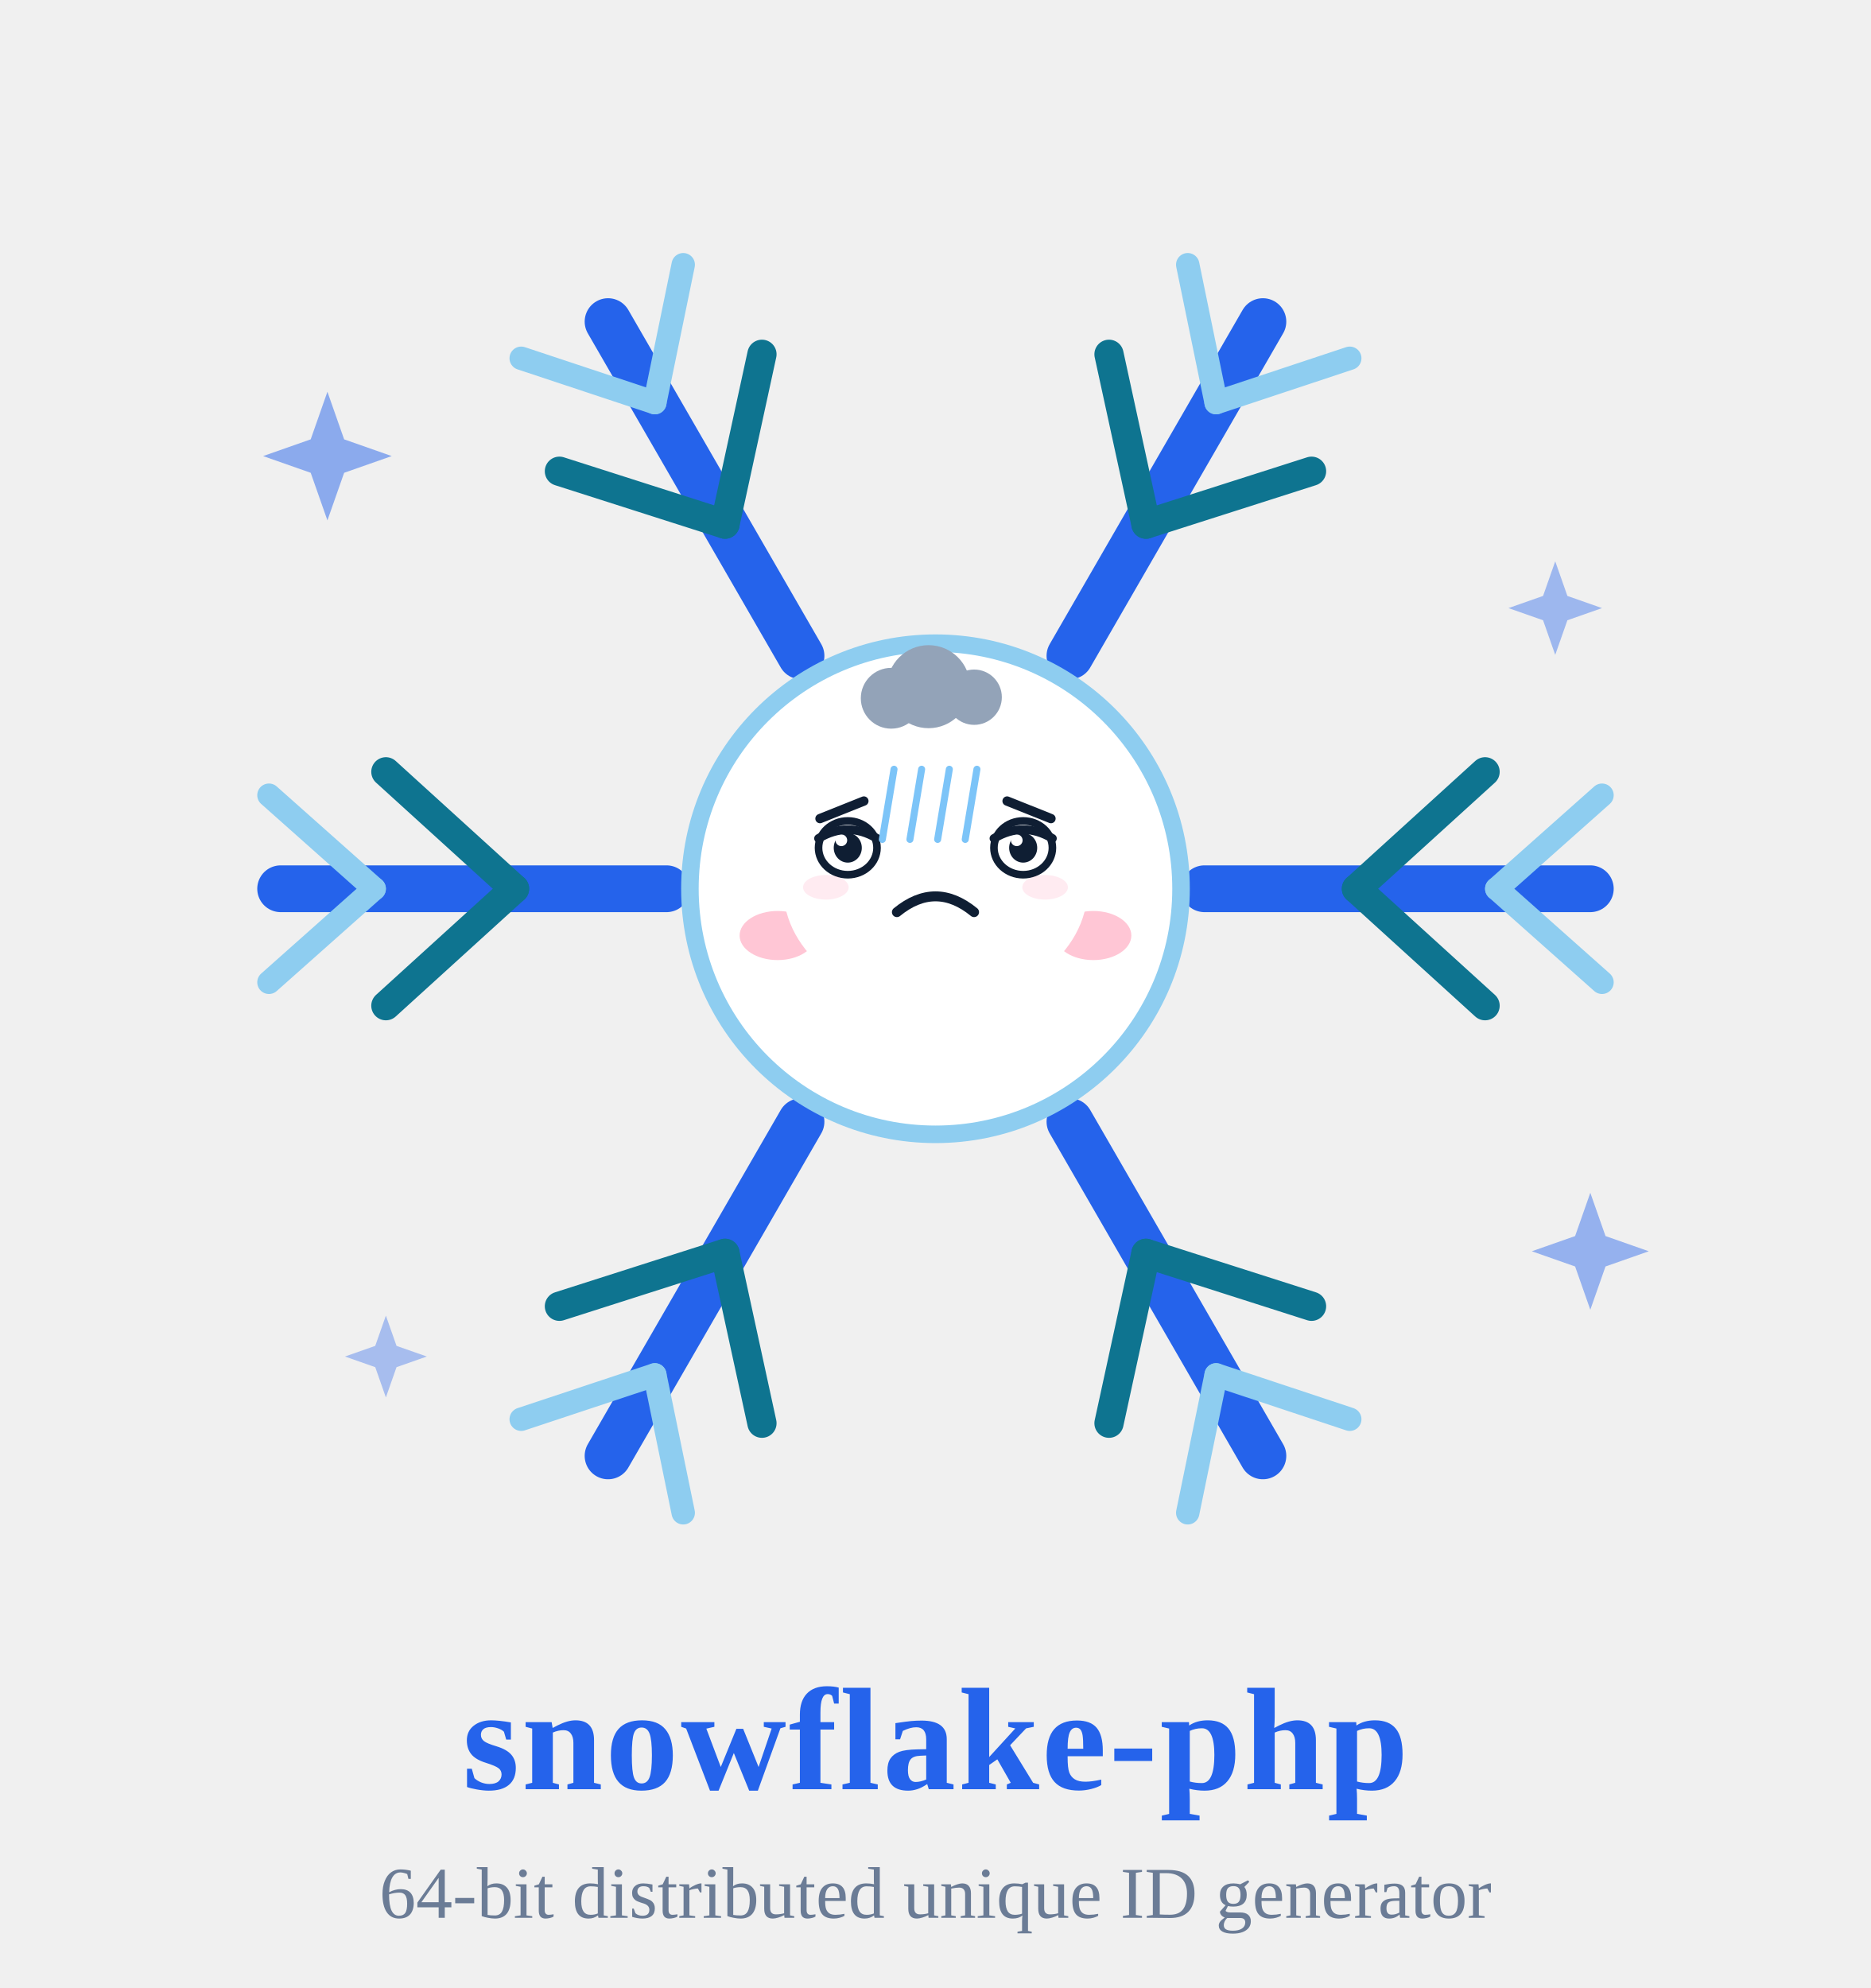
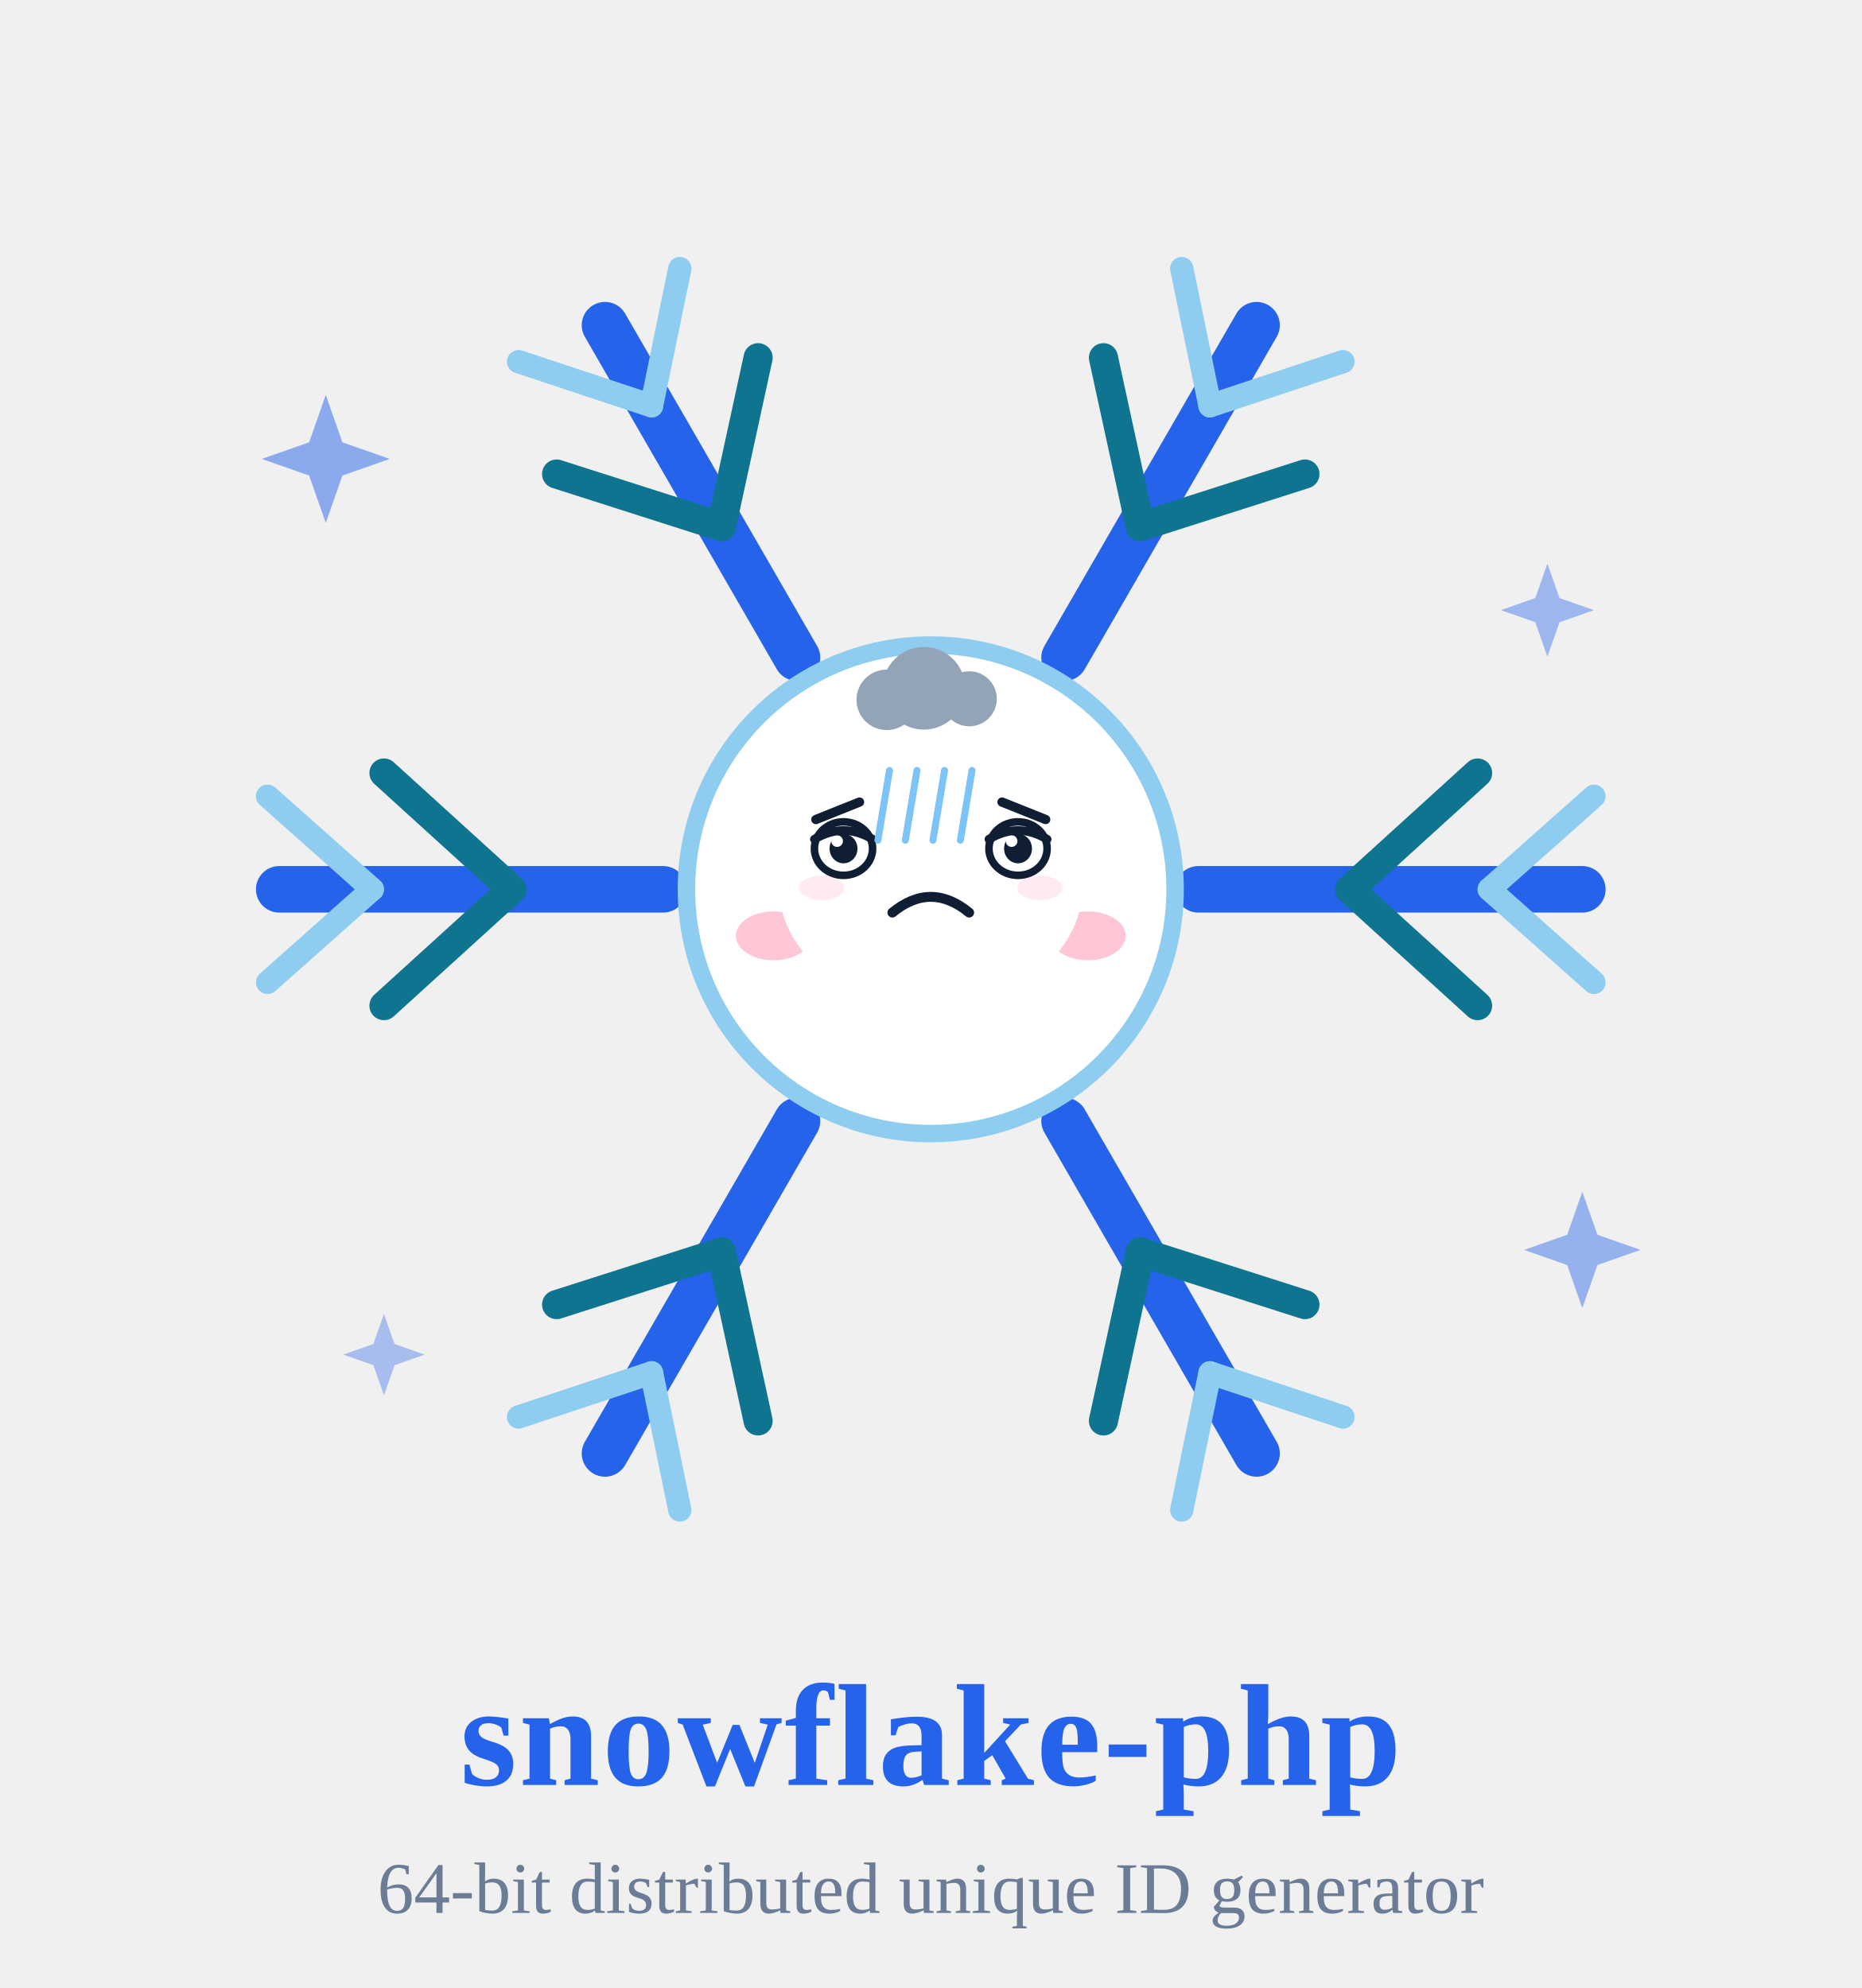
- <svg xmlns="http://www.w3.org/2000/svg" viewBox="0 0 320 340" width="320" height="340" role="img" aria-label="雪花精灵 · 沮丧 Depressed">
+ <svg xmlns="http://www.w3.org/2000/svg" viewBox="0 0 320 340" width="88" height="94" role="img" aria-label="雪花精灵 · 沮丧 Depressed">
  <style>
.ex-motion { animation: ex-slump 4.2s ease-in-out infinite; transform-box: fill-box; transform-origin: 50% 50%; }
.ex-anim-tear { animation: ex-tear 1.8s ease-in infinite; transform-box: fill-box; transform-origin: center; }
.ex-anim-sweat { animation: ex-tear 1.5s ease-in infinite; transform-box: fill-box; transform-origin: center; }
.ex-anim-heart { animation: ex-heart 2.2s ease-out infinite; transform-box: fill-box; transform-origin: center; }
.ex-anim-spark { animation: ex-spark 1.9s ease-in-out infinite; transform-box: fill-box; transform-origin: center; }
.ex-anim-rain { animation: ex-rain 1.4s linear infinite; transform-box: fill-box; transform-origin: center; }
.ex-anim-confetti { animation: ex-confetti 2.4s linear infinite; transform-box: fill-box; transform-origin: center; }
.ex-anim-pulse { animation: ex-pulse 1.6s ease-in-out infinite; transform-box: fill-box; transform-origin: center; }
.ex-anim-knock { animation: ex-knock 0.55s ease-in-out infinite; transform-box: fill-box; transform-origin: center; }
.ex-anim-knockline { animation: ex-knockline 0.55s ease-out infinite; transform-box: fill-box; transform-origin: center; }
.ex-anim-palm { animation: ex-palm 0.9s ease-in-out infinite; transform-box: fill-box; transform-origin: center; }
.ex-anim-steam { animation: ex-steam 1.8s ease-out infinite; transform-box: fill-box; transform-origin: center; }
.ex-anim-shock { animation: ex-shock 0.5s ease-in-out infinite; transform-box: fill-box; transform-origin: center; }
.ex-anim-please { animation: ex-please 1.4s ease-in-out infinite; transform-box: fill-box; transform-origin: center; }
.ex-anim-drift { animation: ex-drift 4.5s ease-in-out infinite; transform-box: fill-box; transform-origin: center; }
@keyframes ex-slump { 0%,100% { transform: translateY(0); } 50% { transform: translateY(1.6px); } }
@keyframes ex-tear { 0% { transform: translateY(0); opacity: 0; } 18% { opacity: 1; } 100% { transform: translateY(8px); opacity: 0; } }
@keyframes ex-heart { 0% { transform: translateY(0) scale(.65); opacity: 0; } 20% { opacity: 1; } 100% { transform: translateY(-10px) scale(1.15); opacity: 0; } }
@keyframes ex-spark { 0%,100% { transform: scale(.6) rotate(0deg); opacity: .3; } 50% { transform: scale(1.15) rotate(25deg); opacity: 1; } }
@keyframes ex-rain { 0% { transform: translateY(0); opacity: 0; } 20% { opacity: 1; } 100% { transform: translateY(8px); opacity: 0; } }
@keyframes ex-confetti { 0% { transform: translateY(-4px) rotate(0deg); opacity: 1; } 100% { transform: translateY(14px) rotate(200deg); opacity: 0; } }
@keyframes ex-pulse { 0%,100% { transform: scale(1); opacity: .35; } 50% { transform: scale(1.18); opacity: .7; } }
@keyframes ex-knock { 0%,100% { transform: translateX(3px); } 35% { transform: translateX(0); } }
@keyframes ex-knockline { 0%,100% { transform: scaleX(.6); opacity: .35; } 35% { transform: scaleX(1); opacity: 1; } }
@keyframes ex-palm { 0%,100% { transform: translateY(0) rotate(0deg); } 50% { transform: translateY(-1px) rotate(-4deg); } }
@keyframes ex-steam { 0% { transform: translateY(0); opacity: .7; } 100% { transform: translateY(-7px); opacity: 0; } }
@keyframes ex-shock { 0%,100% { transform: scaleX(.7); opacity: .4; } 50% { transform: scaleX(1.25); opacity: 1; } }
@keyframes ex-please { 0%,100% { transform: translateY(0); } 50% { transform: translateY(-1.5px); } }
@keyframes ex-drift { 0%,100% { transform: translateY(0); } 50% { transform: translateY(-1.5px); } }
@media (prefers-reduced-motion: reduce) {
  .ex-motion, [class*="ex-anim-"] { animation: none !important; }
}
</style>
  <g class="ex-motion ex-depressed">
    <g class="ex-base">
      <defs>
</defs>
      <g opacity="0.9">
        <path d="M56,67 L58.86,75.14 L67,78 L58.86,80.86 L56,89 L53.14,80.86 L45,78 L53.14,75.14 Z" fill="#2563eb" opacity="0.55" />
        <path d="M266,96 L268.08,101.92 L274,104 L268.08,106.08 L266,112 L263.92,106.08 L258,104 L263.92,101.92 Z" fill="#2563eb" opacity="0.45" />
        <path d="M66,225 L67.82,230.18 L73,232 L67.82,233.82 L66,239 L64.18,233.82 L59,232 L64.18,230.18 Z" fill="#2563eb" opacity="0.4" />
        <path d="M272,204 L274.6,211.4 L282,214 L274.6,216.6 L272,224 L269.4,216.6 L262,214 L269.4,211.4 Z" fill="#2563eb" opacity="0.5" />
      </g>
      <g>
        <g transform="rotate(0 160 152)">
          <line x1="206.0" y1="152.0" x2="272.0" y2="152.0" stroke="#2563eb" stroke-width="8" stroke-linecap="round" />
          <line x1="232.0" y1="152.0" x2="254.0" y2="132.0" stroke="#0e7490" stroke-width="5" stroke-linecap="round" />
          <line x1="232.0" y1="152.0" x2="254.0" y2="172.0" stroke="#0e7490" stroke-width="5" stroke-linecap="round" />
          <line x1="256.0" y1="152.0" x2="274.0" y2="136.0" stroke="#8ecdf0" stroke-width="4" stroke-linecap="round" />
          <line x1="256.0" y1="152.0" x2="274.0" y2="168.0" stroke="#8ecdf0" stroke-width="4" stroke-linecap="round" />
        </g>
        <g transform="rotate(60 160 152)">
          <line x1="206.0" y1="152.0" x2="272.0" y2="152.0" stroke="#2563eb" stroke-width="8" stroke-linecap="round" />
          <line x1="232.0" y1="152.0" x2="254.0" y2="132.0" stroke="#0e7490" stroke-width="5" stroke-linecap="round" />
          <line x1="232.0" y1="152.0" x2="254.0" y2="172.0" stroke="#0e7490" stroke-width="5" stroke-linecap="round" />
          <line x1="256.0" y1="152.0" x2="274.0" y2="136.0" stroke="#8ecdf0" stroke-width="4" stroke-linecap="round" />
          <line x1="256.0" y1="152.0" x2="274.0" y2="168.0" stroke="#8ecdf0" stroke-width="4" stroke-linecap="round" />
        </g>
        <g transform="rotate(120 160 152)">
          <line x1="206.0" y1="152.0" x2="272.0" y2="152.0" stroke="#2563eb" stroke-width="8" stroke-linecap="round" />
          <line x1="232.0" y1="152.0" x2="254.0" y2="132.0" stroke="#0e7490" stroke-width="5" stroke-linecap="round" />
          <line x1="232.0" y1="152.0" x2="254.0" y2="172.0" stroke="#0e7490" stroke-width="5" stroke-linecap="round" />
          <line x1="256.0" y1="152.0" x2="274.0" y2="136.0" stroke="#8ecdf0" stroke-width="4" stroke-linecap="round" />
          <line x1="256.0" y1="152.0" x2="274.0" y2="168.0" stroke="#8ecdf0" stroke-width="4" stroke-linecap="round" />
        </g>
        <g transform="rotate(180 160 152)">
          <line x1="206.0" y1="152.0" x2="272.0" y2="152.0" stroke="#2563eb" stroke-width="8" stroke-linecap="round" />
          <line x1="232.0" y1="152.0" x2="254.0" y2="132.0" stroke="#0e7490" stroke-width="5" stroke-linecap="round" />
          <line x1="232.0" y1="152.0" x2="254.0" y2="172.0" stroke="#0e7490" stroke-width="5" stroke-linecap="round" />
          <line x1="256.0" y1="152.0" x2="274.0" y2="136.0" stroke="#8ecdf0" stroke-width="4" stroke-linecap="round" />
          <line x1="256.0" y1="152.0" x2="274.0" y2="168.0" stroke="#8ecdf0" stroke-width="4" stroke-linecap="round" />
        </g>
        <g transform="rotate(240 160 152)">
          <line x1="206.0" y1="152.0" x2="272.0" y2="152.0" stroke="#2563eb" stroke-width="8" stroke-linecap="round" />
          <line x1="232.0" y1="152.0" x2="254.0" y2="132.0" stroke="#0e7490" stroke-width="5" stroke-linecap="round" />
          <line x1="232.0" y1="152.0" x2="254.0" y2="172.0" stroke="#0e7490" stroke-width="5" stroke-linecap="round" />
          <line x1="256.0" y1="152.0" x2="274.0" y2="136.0" stroke="#8ecdf0" stroke-width="4" stroke-linecap="round" />
          <line x1="256.0" y1="152.0" x2="274.0" y2="168.0" stroke="#8ecdf0" stroke-width="4" stroke-linecap="round" />
        </g>
        <g transform="rotate(300 160 152)">
          <line x1="206.0" y1="152.0" x2="272.0" y2="152.0" stroke="#2563eb" stroke-width="8" stroke-linecap="round" />
          <line x1="232.0" y1="152.0" x2="254.0" y2="132.0" stroke="#0e7490" stroke-width="5" stroke-linecap="round" />
          <line x1="232.0" y1="152.0" x2="254.0" y2="172.0" stroke="#0e7490" stroke-width="5" stroke-linecap="round" />
          <line x1="256.0" y1="152.0" x2="274.0" y2="136.0" stroke="#8ecdf0" stroke-width="4" stroke-linecap="round" />
          <line x1="256.0" y1="152.0" x2="274.0" y2="168.0" stroke="#8ecdf0" stroke-width="4" stroke-linecap="round" />
        </g>
        <circle cx="160" cy="152" r="42" fill="#ffffff" stroke="#8ecdf0" stroke-width="3" />
        <circle cx="145" cy="145" r="5" fill="#0f1e33" />
        <circle cx="175" cy="145" r="5" fill="#0f1e33" />
        <circle cx="146.8" cy="143.2" r="1.7" fill="#ffffff" />
        <circle cx="176.8" cy="143.2" r="1.7" fill="#ffffff" />
        <path d="M146,163 Q160,175 174,163" fill="none" stroke="#0f1e33" stroke-width="3.4" stroke-linecap="round" />
        <ellipse cx="133" cy="160" rx="6.5" ry="4.2" fill="#ffb3c7" opacity="0.75" />
        <ellipse cx="187" cy="160" rx="6.5" ry="4.2" fill="#ffb3c7" opacity="0.75" />
      </g>
      <text x="160" y="306" font-size="25.0" fill="#2563eb" font-weight="700" text-anchor="middle" letter-spacing="0.4">snowflake-php</text>
      <text x="160" y="328" font-size="12.5" fill="#6b7c96" font-weight="400" text-anchor="middle">64-bit distributed unique ID generator</text>
    </g>
    <g class="ex-face">
      <ellipse cx="160" cy="152" rx="26" ry="20" fill="#FFFFFF" />
      <path d="M 140.25,140 L 147.75,137" stroke="#0F1E33" stroke-width="1.6" stroke-linecap="round" />
      <path d="M 179.75,140 L 172.25,137" stroke="#0F1E33" stroke-width="1.6" stroke-linecap="round" />
      <ellipse cx="145" cy="145" rx="5" ry="4.6" fill="#FFFFFF" stroke="#0F1E33" stroke-width="1.3" />
      <ellipse cx="145" cy="145" rx="2.4" ry="2.53" fill="#0F1E33" />
      <circle cx="143.9" cy="143.71" r="1" fill="#FFFFFF" />
      <path d="M 140,143.39 Q 145,140.4 150,143.39" fill="none" stroke="#0F1E33" stroke-width="1.49" stroke-linecap="round" />
      <ellipse cx="175" cy="145" rx="5" ry="4.6" fill="#FFFFFF" stroke="#0F1E33" stroke-width="1.3" />
      <ellipse cx="175" cy="145" rx="2.4" ry="2.53" fill="#0F1E33" />
      <circle cx="173.9" cy="143.71" r="1" fill="#FFFFFF" />
      <path d="M 170,143.39 Q 175,140.4 180,143.39" fill="none" stroke="#0F1E33" stroke-width="1.49" stroke-linecap="round" />
      <path d="M 153.4,156 Q 160,150.6 166.6,156" fill="none" stroke="#0F1E33" stroke-width="1.7" stroke-linecap="round" />
      <ellipse cx="141.25" cy="151.75" rx="3.9" ry="2.1" fill="#FF8FB3" opacity="0.18" />
      <ellipse cx="178.75" cy="151.75" rx="3.9" ry="2.1" fill="#FF8FB3" opacity="0.18" />
      <g class="ex-anim-drift">
        <circle cx="152.43" cy="119.42" r="5.2" fill="#93A3B8" />
        <circle cx="158.82" cy="117.44" r="7.1" fill="#93A3B8" />
        <circle cx="166.62" cy="119.24" r="4.73" fill="#93A3B8" />
        <rect x="149.36" y="118.52" width="21.29" height="3.77" rx="1.89" fill="#93A3B8" />
      </g>
      <g transform="translate(152.91 131.56)">
        <path class="ex-anim-rain" style="animation-delay:0.0s" d="M 0 0 L -2 12" stroke="#7CC4F8" stroke-width="1.2" stroke-linecap="round" />
      </g>
      <g transform="translate(157.63 131.56)">
        <path class="ex-anim-rain" style="animation-delay:0.22s" d="M 0 0 L -2 12" stroke="#7CC4F8" stroke-width="1.2" stroke-linecap="round" />
      </g>
      <g transform="translate(162.37 131.56)">
        <path class="ex-anim-rain" style="animation-delay:0.44s" d="M 0 0 L -2 12" stroke="#7CC4F8" stroke-width="1.2" stroke-linecap="round" />
      </g>
      <g transform="translate(167.09 131.56)">
        <path class="ex-anim-rain" style="animation-delay:0.66s" d="M 0 0 L -2 12" stroke="#7CC4F8" stroke-width="1.2" stroke-linecap="round" />
      </g>
    </g>
  </g>
</svg>
